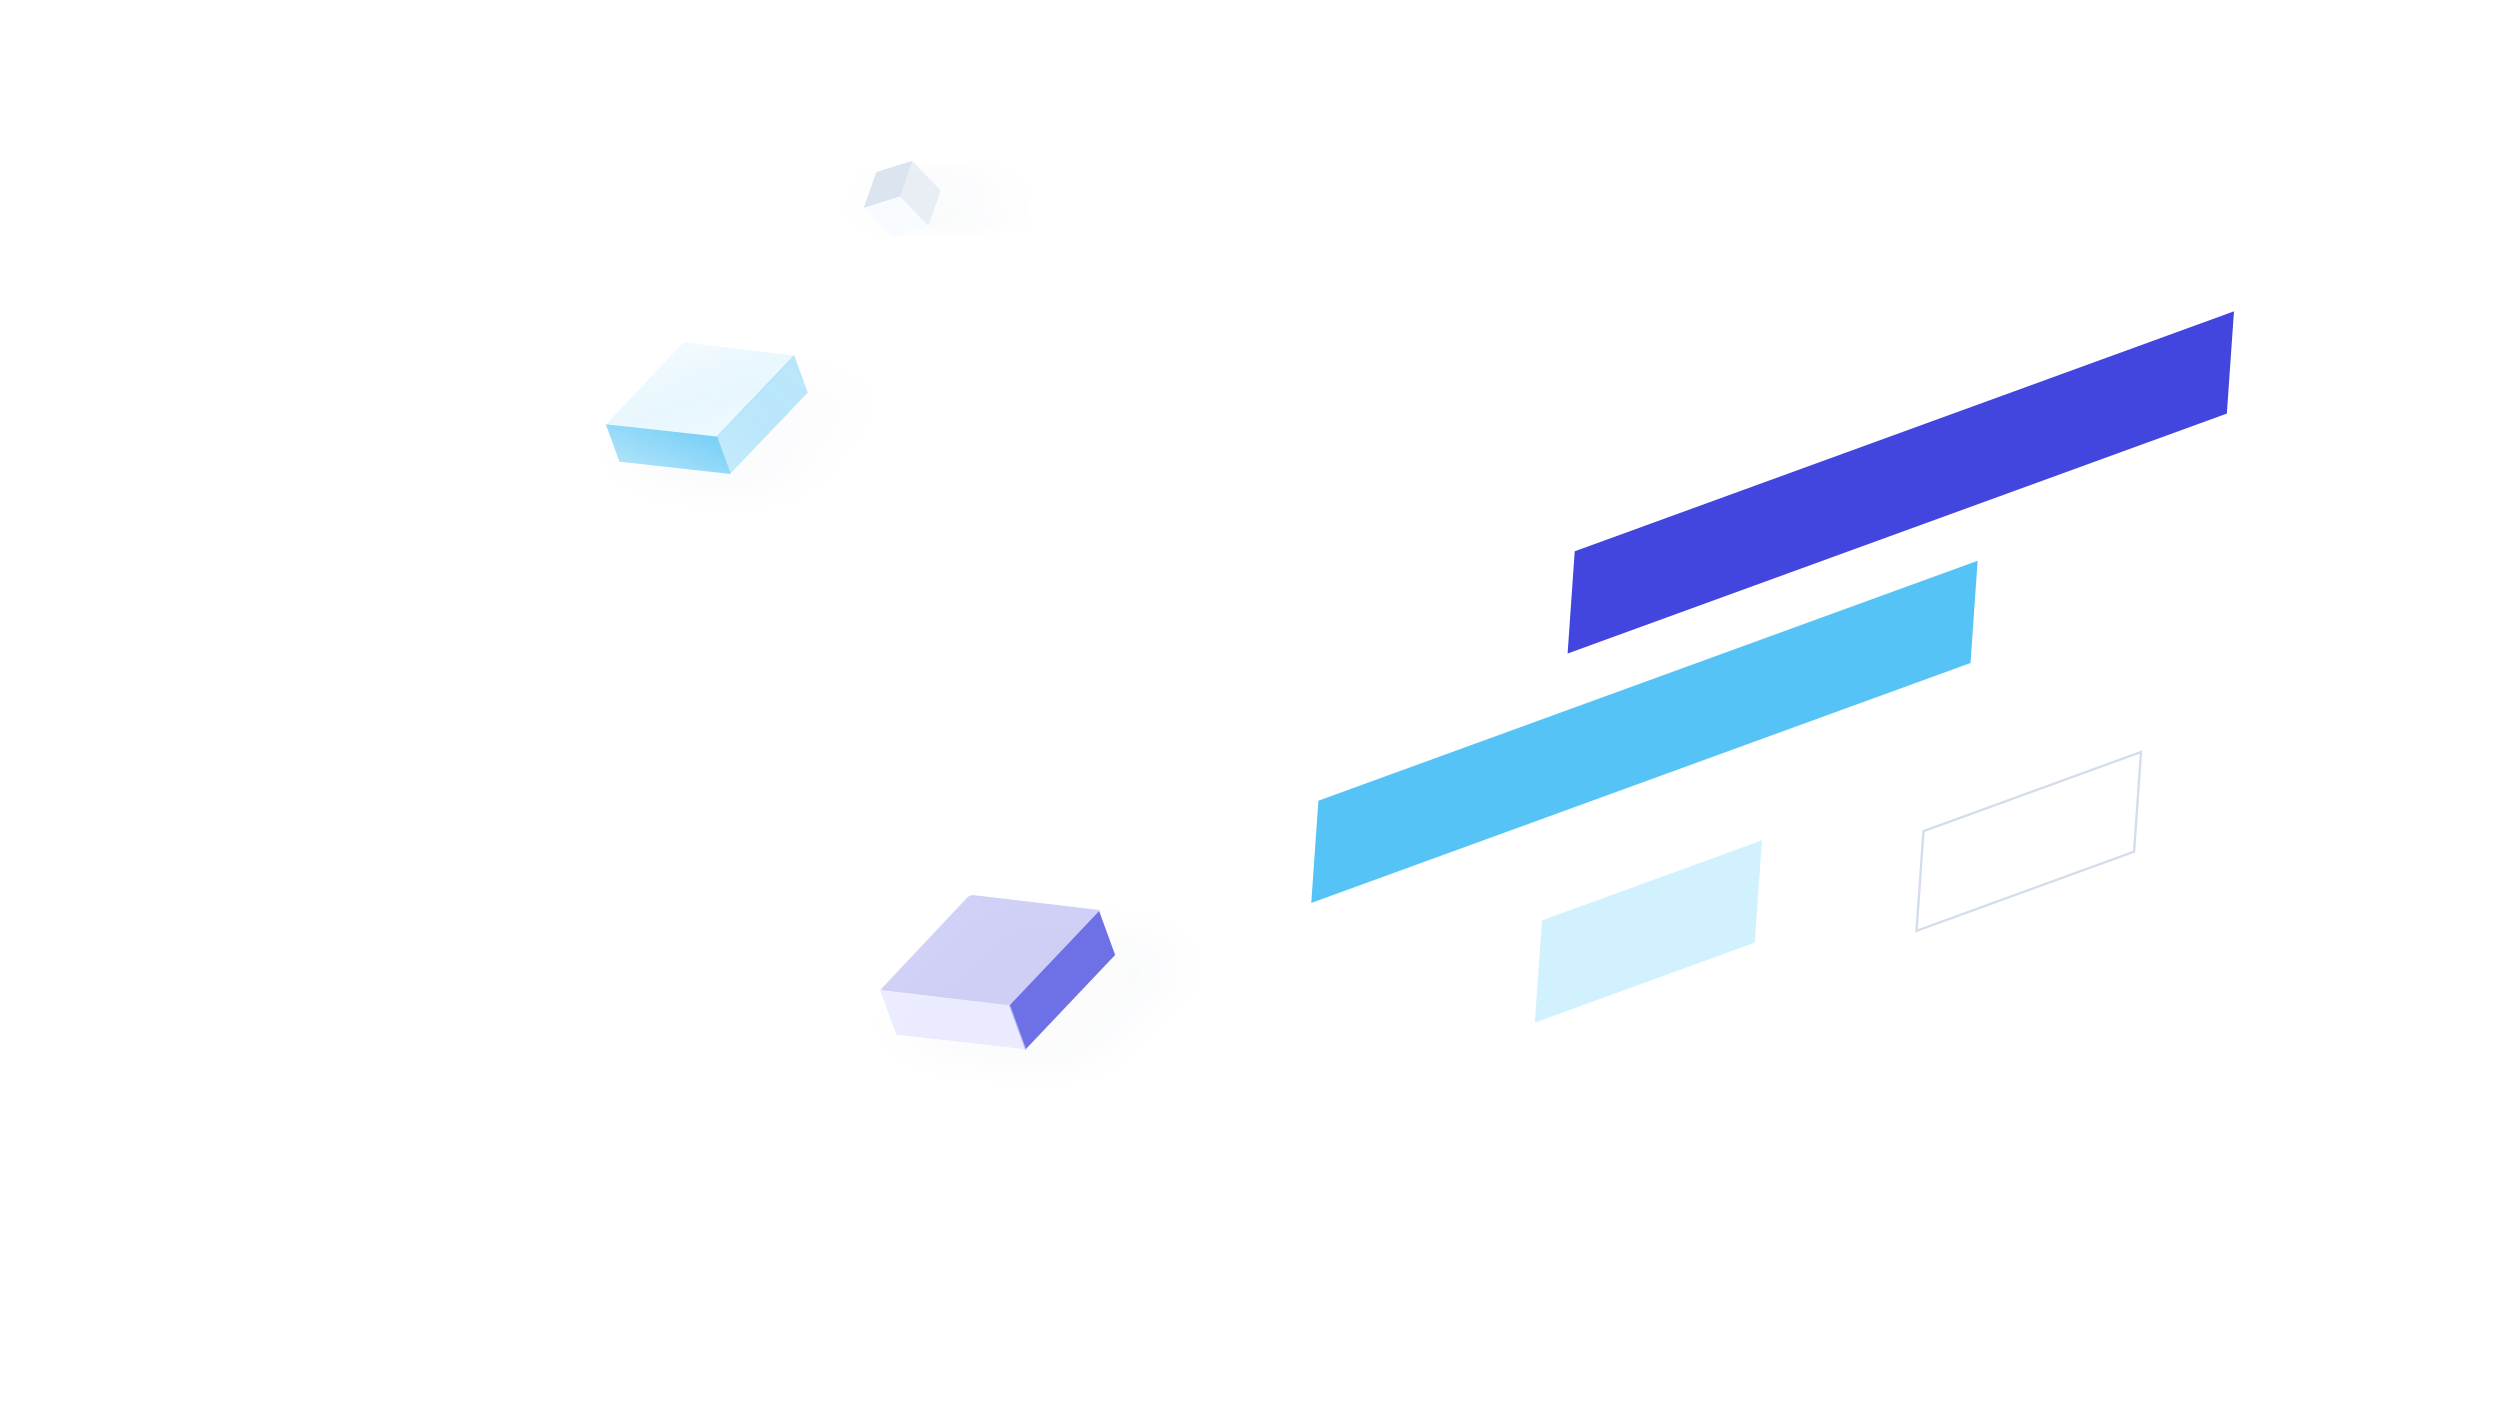
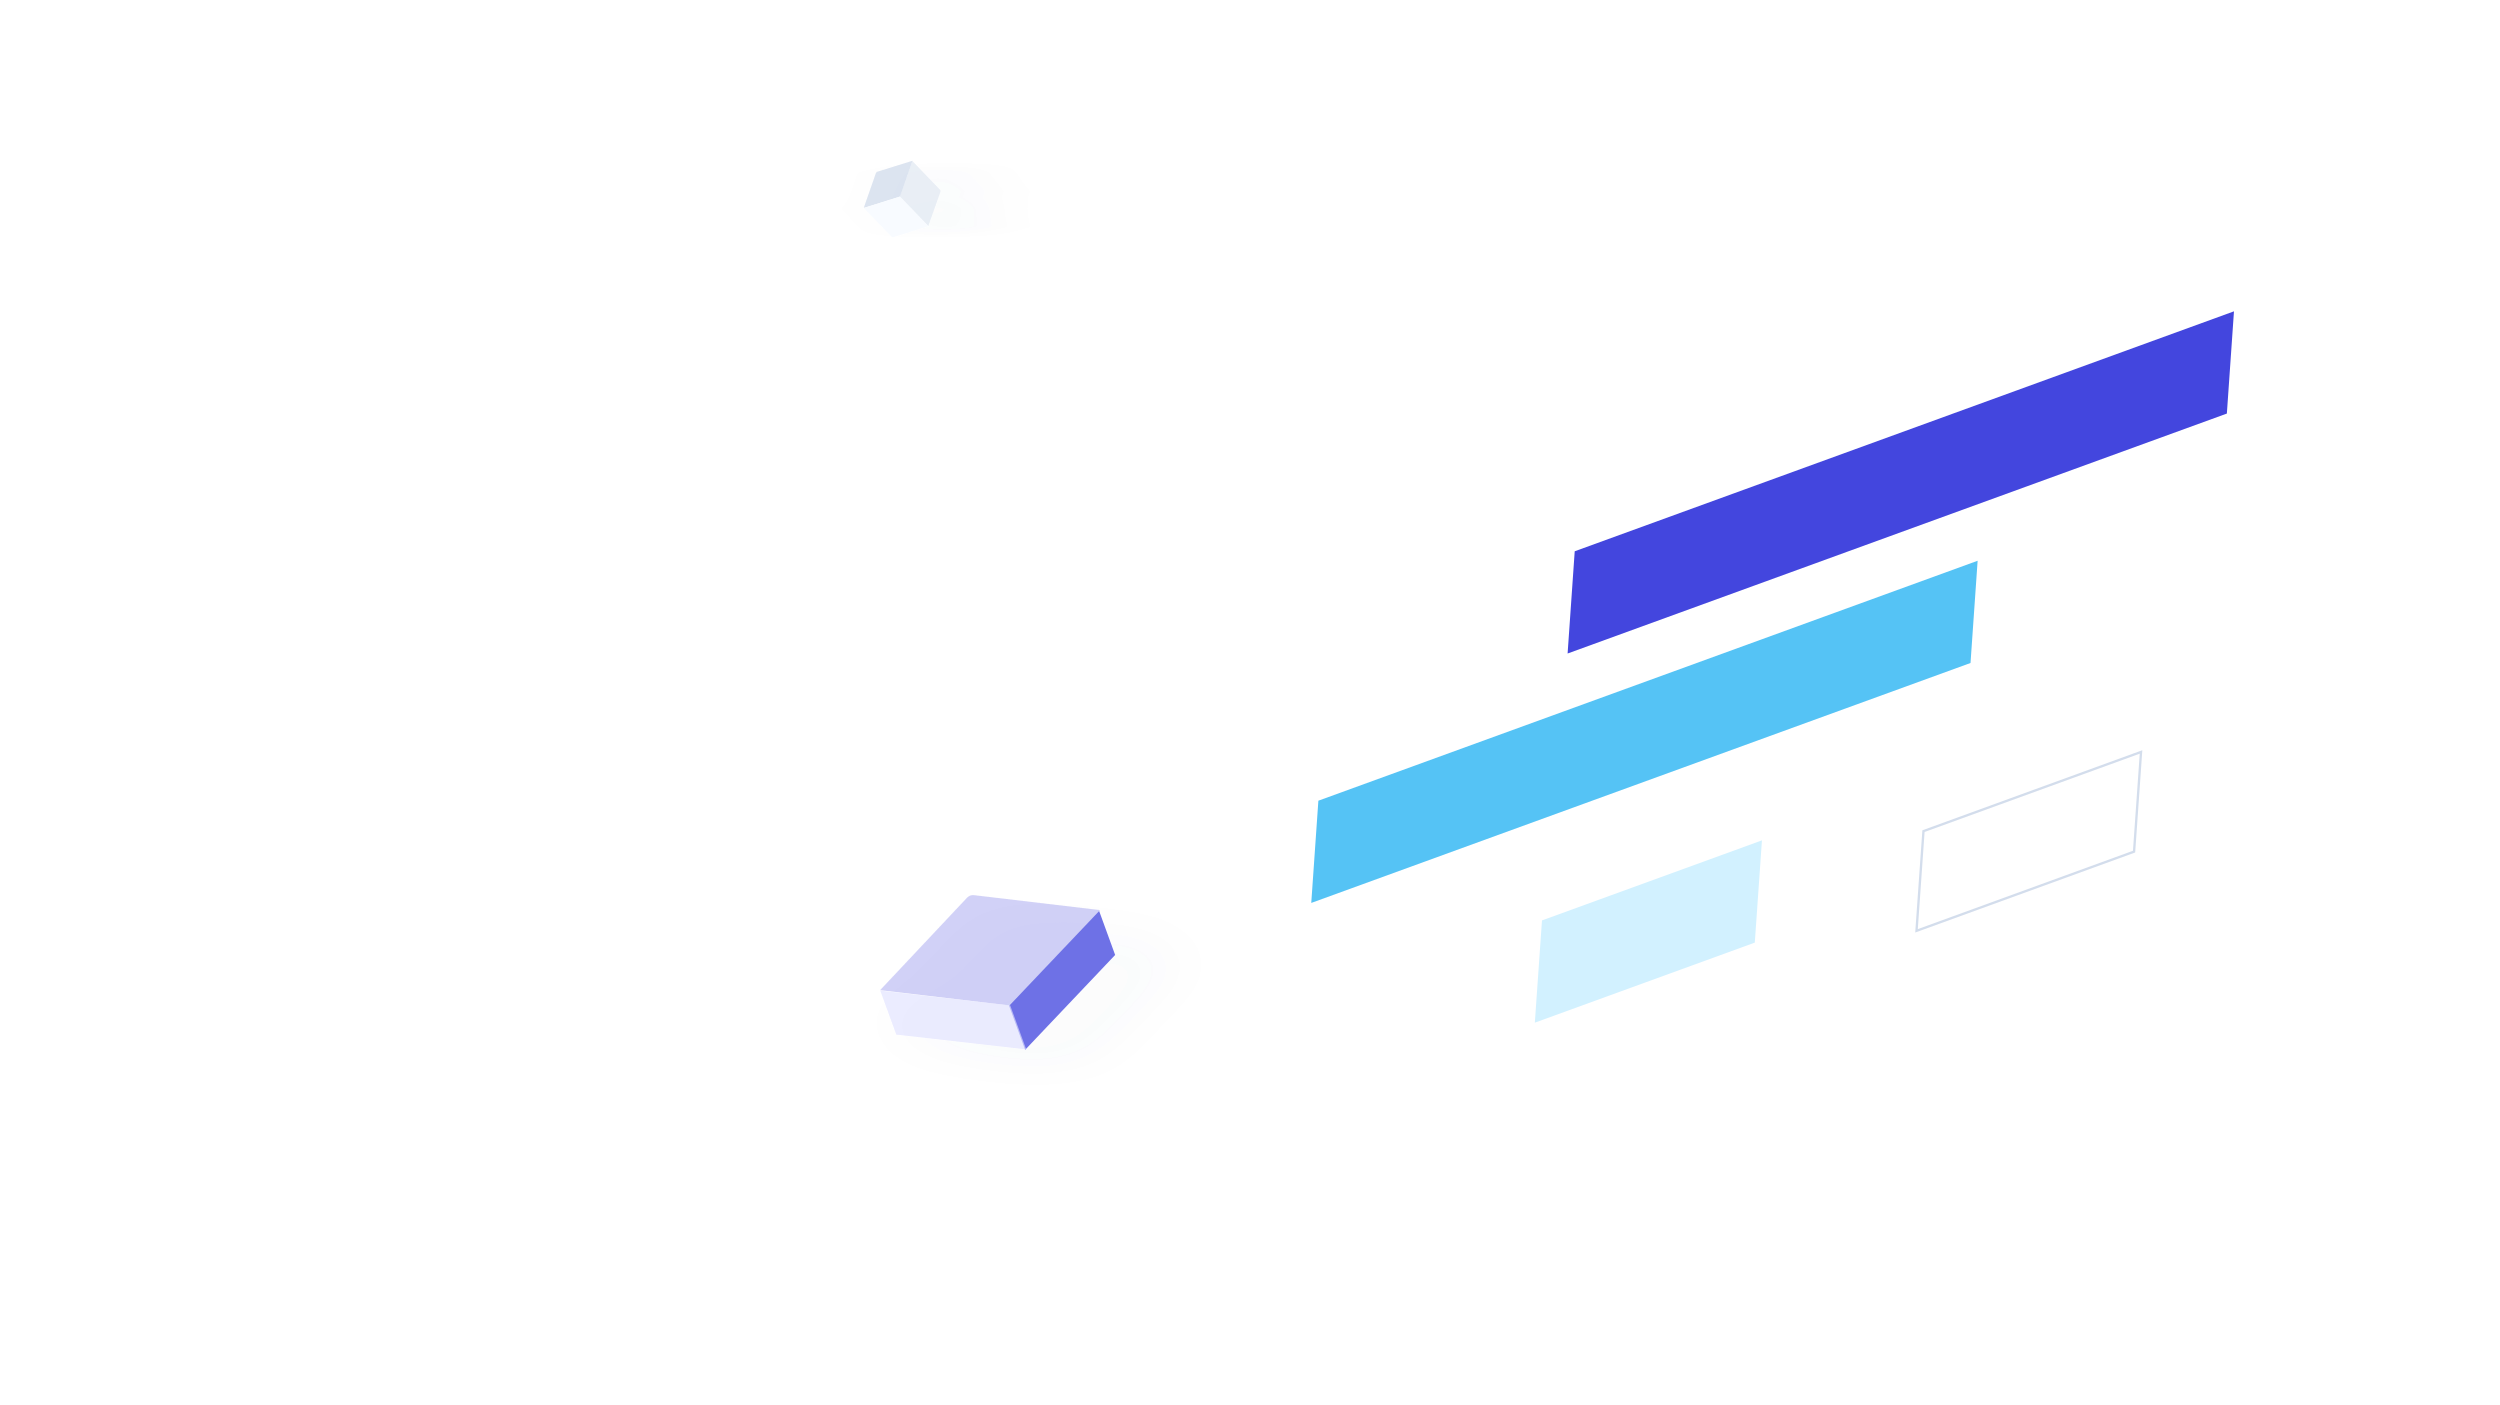
<svg xmlns="http://www.w3.org/2000/svg" width="2136" height="1200">
  <defs>
    <filter x="-69%" y="-98.6%" width="238%" height="297.1%" filterUnits="objectBoundingBox" id="a">
      <feOffset dx="24" dy="24" in="SourceAlpha" result="shadowOffsetOuter1" />
      <feGaussianBlur stdDeviation="24" in="shadowOffsetOuter1" result="shadowBlurOuter1" />
      <feColorMatrix values="0 0 0 0 0.094 0 0 0 0 0.137 0 0 0 0 0.204 0 0 0 0.04 0" in="shadowBlurOuter1" result="shadowMatrixOuter1" />
      <feMerge>
        <feMergeNode in="shadowMatrixOuter1" />
        <feMergeNode in="SourceGraphic" />
      </feMerge>
    </filter>
    <linearGradient x1="73.772%" y1="18.374%" x2="19.946%" y2="72.147%" id="b">
-       <stop stop-color="#4346DE" stop-opacity=".24" offset="0%" />
-       <stop stop-color="#4346DE" stop-opacity=".24" offset="100%" />
+       <stop stop-color="#4346DE" stop-opacity=".24" offset="0" />
+       <stop stop-color="#4346DE" stop-opacity=".24" offset="1" />
    </linearGradient>
    <filter x="-237.9%" y="-215.6%" width="575.9%" height="531.2%" filterUnits="objectBoundingBox" id="c">
      <feOffset dx="24" dy="24" in="SourceAlpha" result="shadowOffsetOuter1" />
      <feGaussianBlur stdDeviation="24" in="shadowOffsetOuter1" result="shadowBlurOuter1" />
      <feColorMatrix values="0 0 0 0 0.094 0 0 0 0 0.137 0 0 0 0 0.204 0 0 0 0.04 0" in="shadowBlurOuter1" result="shadowMatrixOuter1" />
      <feMerge>
        <feMergeNode in="shadowMatrixOuter1" />
        <feMergeNode in="SourceGraphic" />
      </feMerge>
    </filter>
-     <filter x="-79.8%" y="-115%" width="259.5%" height="330%" filterUnits="objectBoundingBox" id="d">
-       <feOffset dx="24" dy="24" in="SourceAlpha" result="shadowOffsetOuter1" />
-       <feGaussianBlur stdDeviation="24" in="shadowOffsetOuter1" result="shadowBlurOuter1" />
-       <feColorMatrix values="0 0 0 0 0.094 0 0 0 0 0.137 0 0 0 0 0.204 0 0 0 0.04 0" in="shadowBlurOuter1" result="shadowMatrixOuter1" />
-       <feMerge>
-         <feMergeNode in="shadowMatrixOuter1" />
-         <feMergeNode in="SourceGraphic" />
-       </feMerge>
-     </filter>
-     <linearGradient x1="0%" y1="7.395%" x2="0%" y2="100%" id="e">
-       <stop stop-color="#53C0F1" stop-opacity=".24" offset="0%" />
-       <stop stop-color="#D2F1FF" offset="100%" />
-     </linearGradient>
-     <linearGradient x1="100%" y1="27.276%" x2="0%" y2="75.582%" id="f">
-       <stop stop-color="#25B2F2" stop-opacity=".64" offset="0%" />
-       <stop stop-color="#85D4F8" offset="100%" />
-     </linearGradient>
-     <linearGradient x1="73.772%" y1="18.374%" x2="19.946%" y2="72.147%" id="g">
-       <stop stop-color="#25B2F2" offset="0%" />
-       <stop stop-color="#85D4F8" offset="100%" />
-     </linearGradient>
  </defs>
  <g fill="none" fill-rule="evenodd">
    <path fill="#4346DE" d="M1345.437 471.013l-6.075 87.345 563.268-205.013 6.075-87.345z" />
    <path fill="#55C3F5" d="M1126.419 684.118l-6.076 87.346 563.268-205.013 6.075-87.345z" />
    <path fill="#D2F1FF" d="M1317.47 786.404l-6.108 87.358 187.937-68.404 6.11-87.358z" />
    <g filter="url(#a)" transform="rotate(-20 2634.323 -1684.494)" fill-rule="nonzero">
      <path d="M100 100l100-50.426L103.193.762a7.087 7.087 0 0 0-6.393 0L0 49.574 100 100z" fill="url(#b)" />
      <path d="M199 90L99 139.875v-40L199 50v40z" fill="#6E71E6" />
      <path d="M100 139.875L0 90V50l100 49.875v40z" fill="#E0E1FF" opacity=".64" />
    </g>
    <g filter="url(#c)" transform="rotate(-44 571.029 -817.287)" fill-rule="nonzero">
      <path d="M29 28.943l29-14.595L29.926.22a2.059 2.059 0 0 0-1.854 0L0 14.348l29 14.595z" fill-opacity=".8" fill="#D3DDEC" />
      <path d="M48.656 54.035L28.71 63.964V28.907l29-14.435v33.783c0 .781-.443 1.495-1.145 1.843l-7.91 3.937z" fill-opacity=".48" fill="#D3DDEC" />
      <path d="M29 63.964l-27.925-13.9A2.063 2.063 0 0 1 0 48.254V14.473l29 14.435v35.057z" fill="#F8FBFF" />
    </g>
-     <g filter="url(#d)" transform="rotate(-20 1164.557 -1262.407)" fill-rule="nonzero">
-       <path d="M86.954 86.716l85.792-43.307L89.693 1.49a6.074 6.074 0 0 0-5.485 0L1.161 43.408l85.793 43.307z" fill-opacity=".32" fill="url(#e)" />
-       <path d="M172.309 76.796l-85.793 42.437V85.199l85.793-42.437v34.034z" fill-opacity=".48" fill="url(#f)" />
-       <path d="M86.679 119.729L.887 77.293V43.258l85.792 42.437v34.034z" fill-opacity=".64" fill="url(#g)" />
-     </g>
    <path d="M1643.422 710.122l-5.955 85.173 185.88-67.655 5.957-85.174-185.882 67.656z" stroke="#D3DDEC" stroke-width="2" />
  </g>
</svg>
